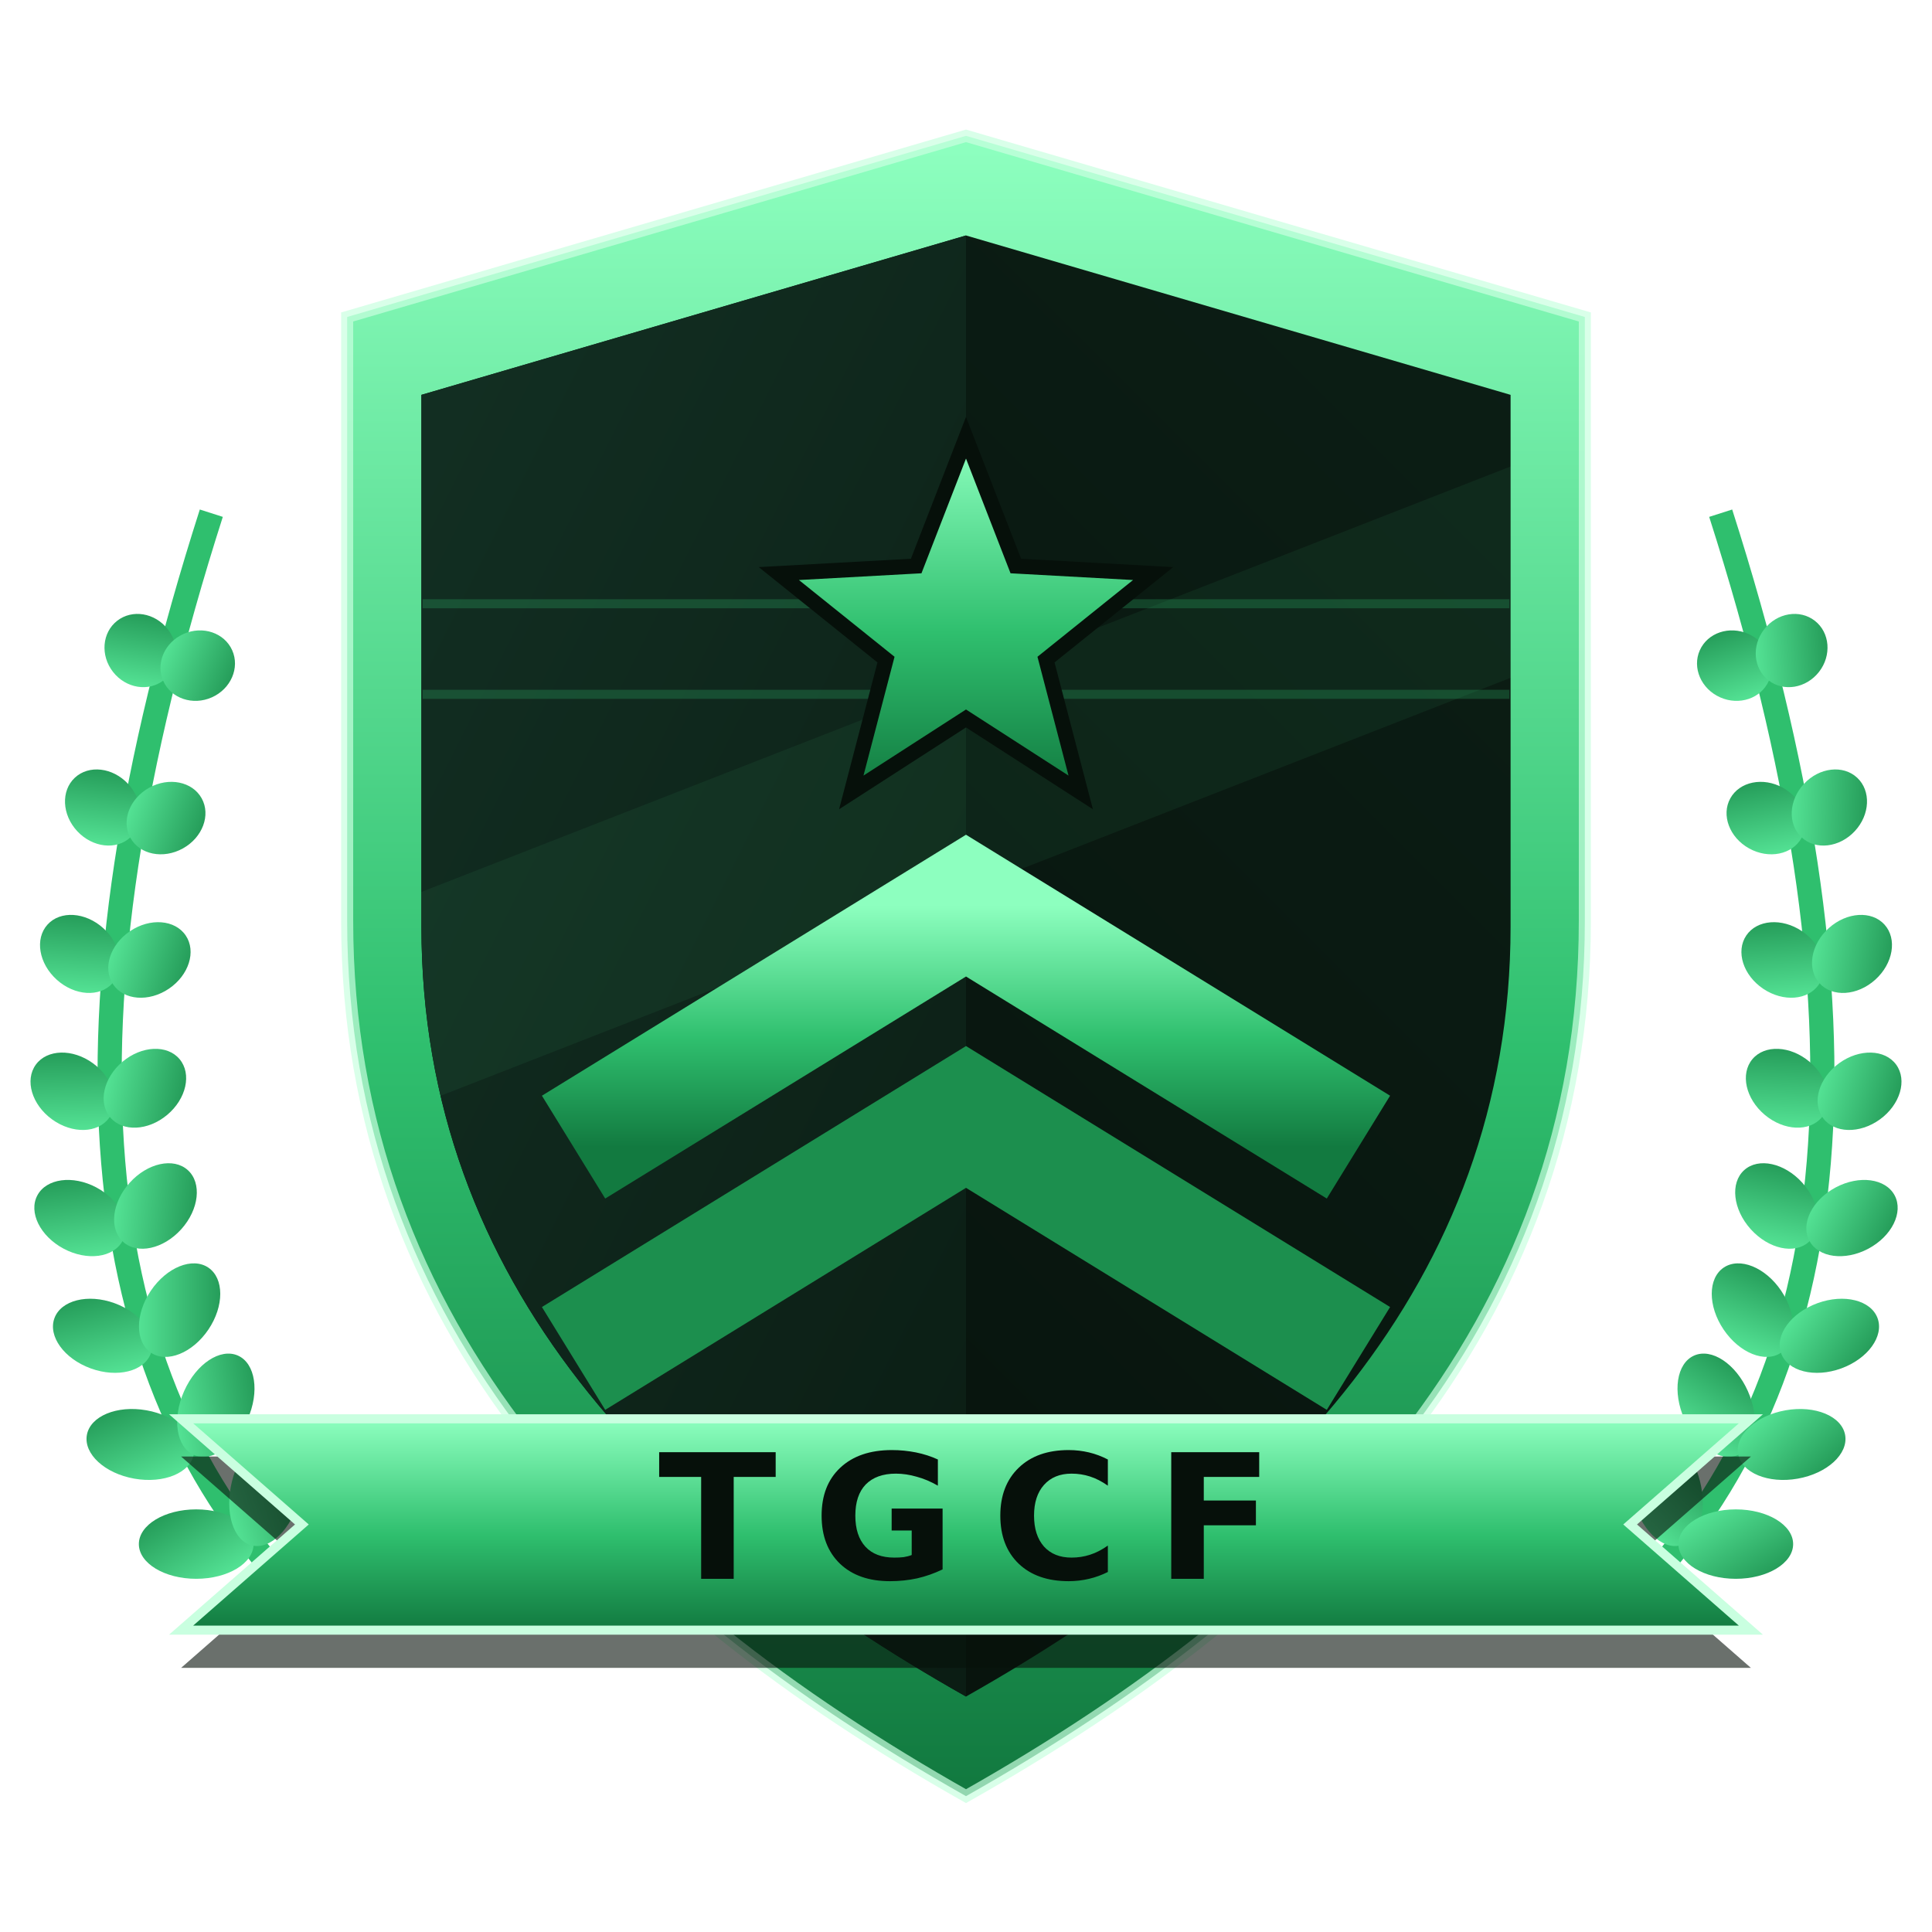
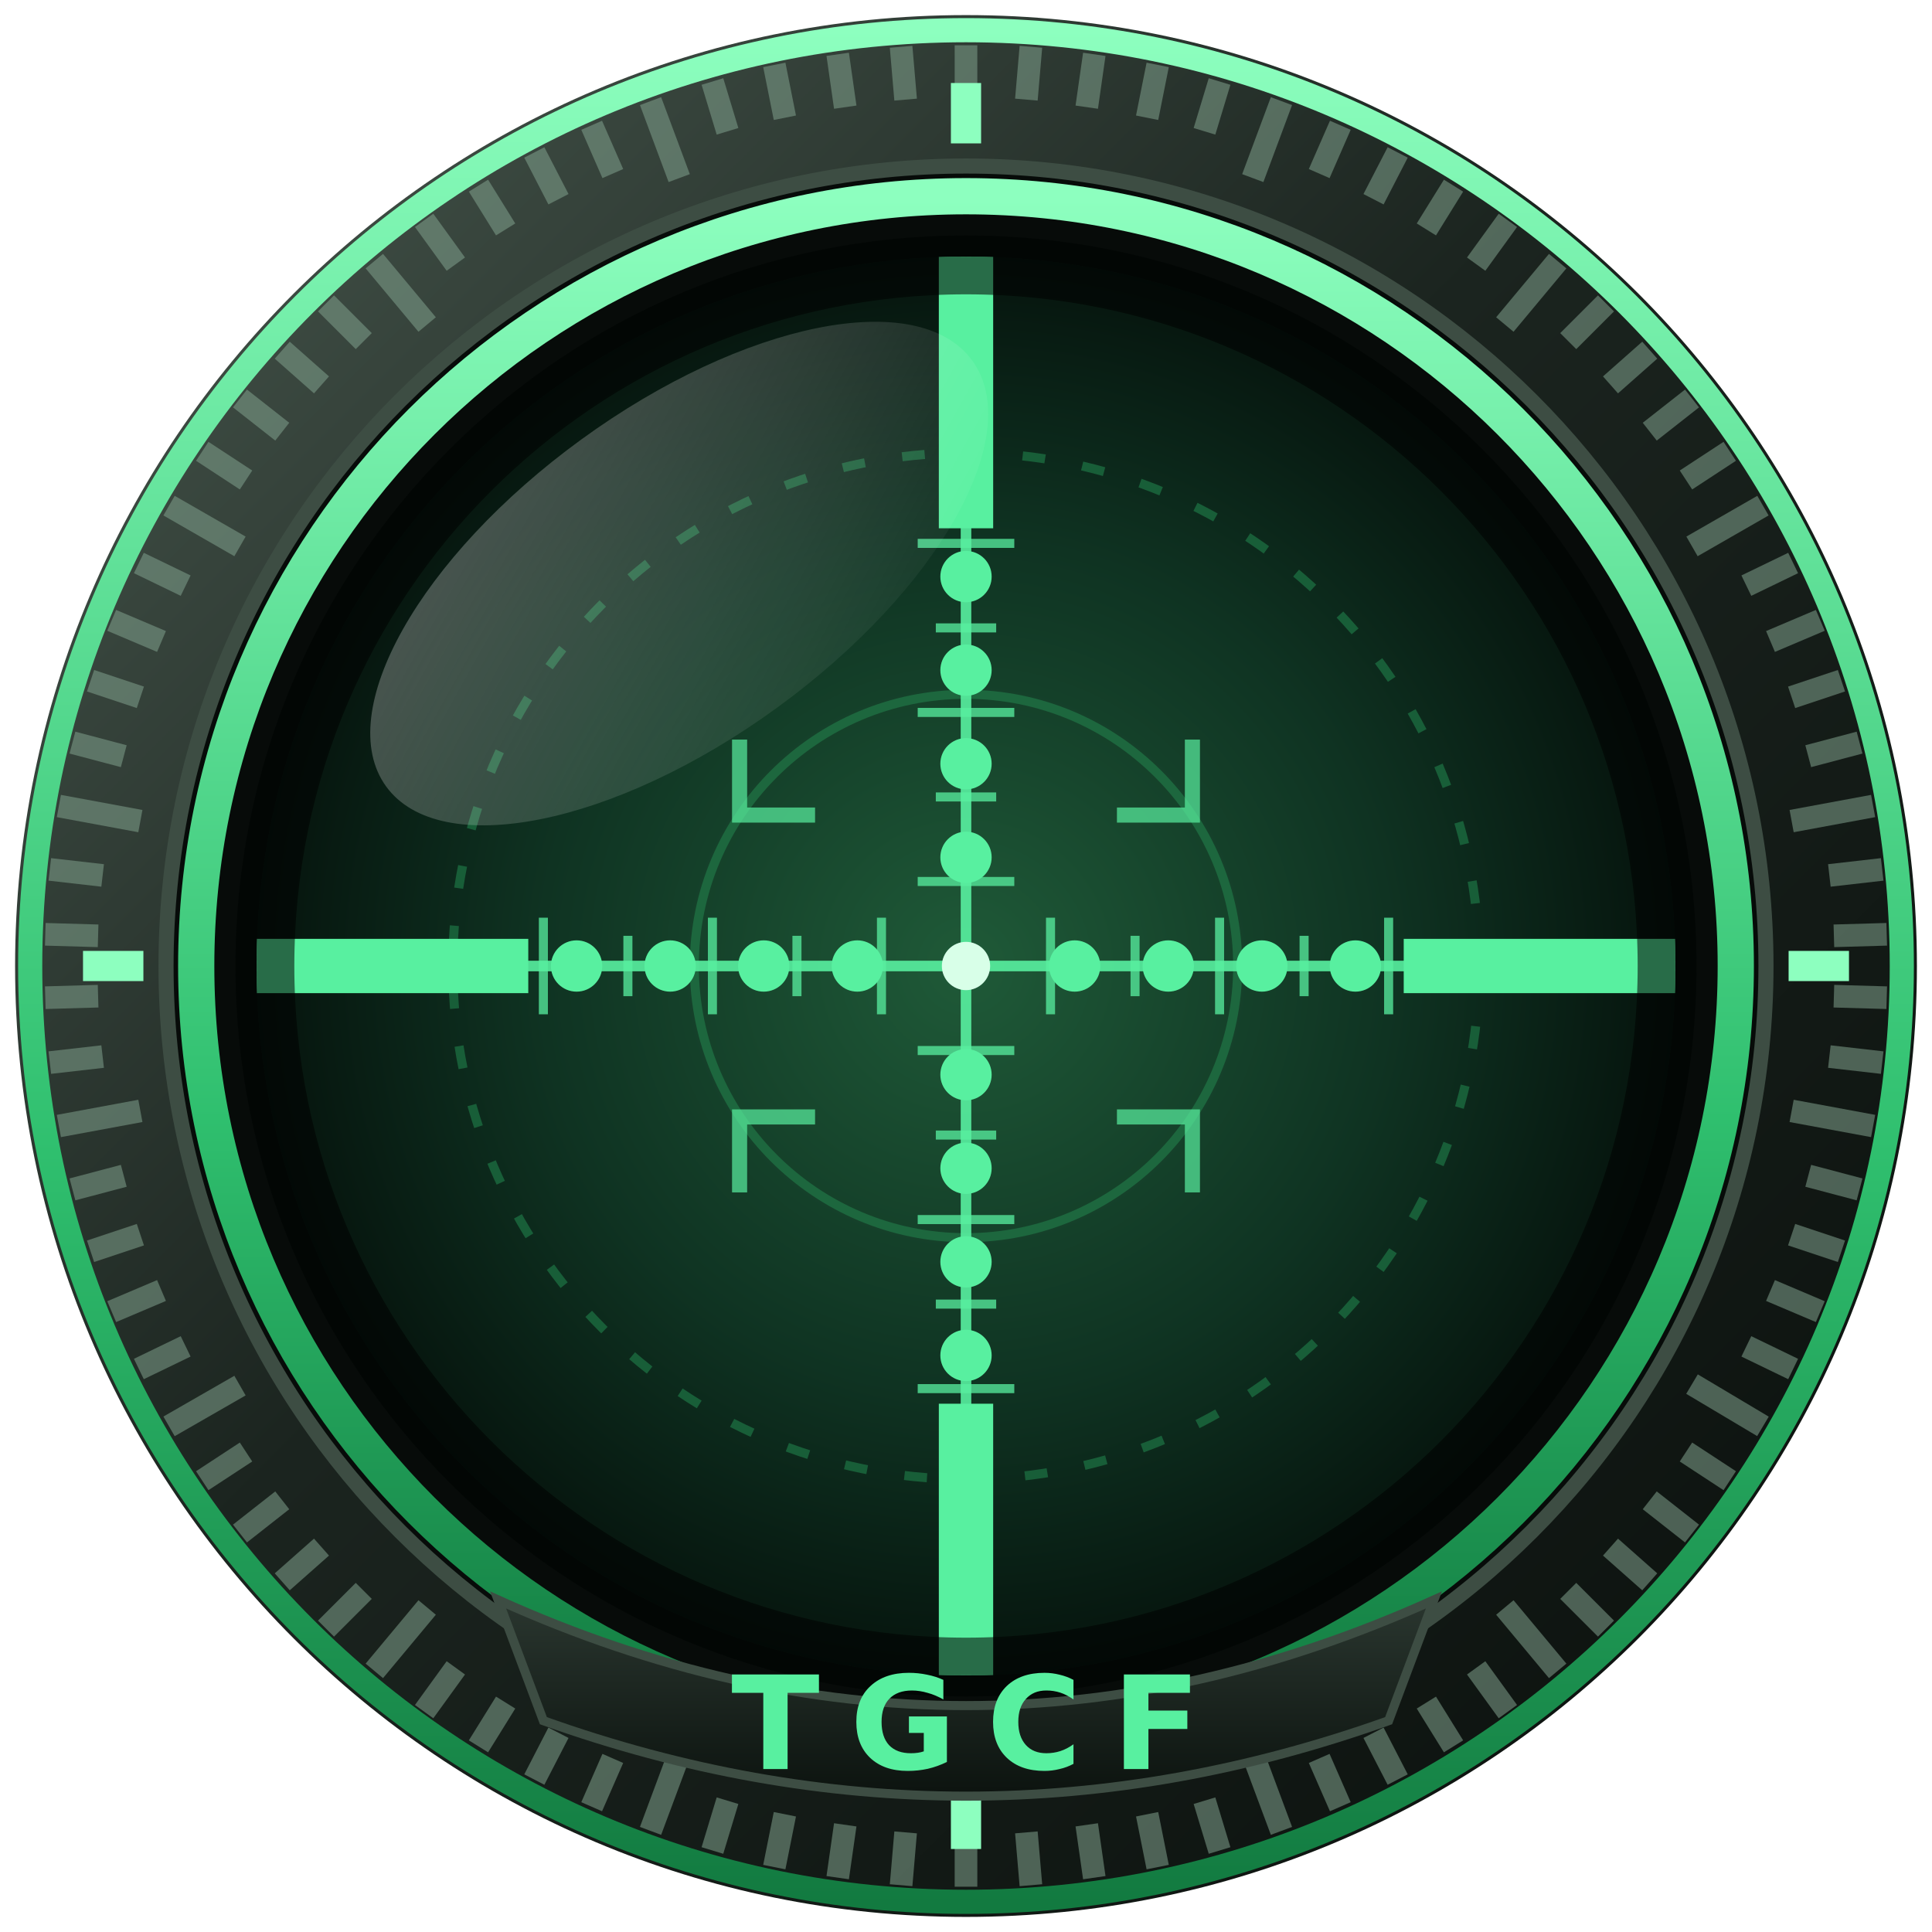
<svg xmlns="http://www.w3.org/2000/svg" viewBox="0 0 128 128">
  <defs>
-     <linearGradient id="g" x1="0" y1="0" x2="0" y2="1">
+     <linearGradient id="gm" x1="0" y1="0" x2="1" y2="1">
+       <stop offset="0" stop-color="#4a5a50" />
+       <stop offset=".45" stop-color="#1b241f" />
+       <stop offset="1" stop-color="#0a0f0c" />
+     </linearGradient>
+     <linearGradient id="gr" x1="0" y1="0" x2="0" y2="1">
      <stop offset="0" stop-color="#8dffbf" />
-       <stop offset=".55" stop-color="#2fbf6e" />
+       <stop offset=".6" stop-color="#2fbf6e" />
      <stop offset="1" stop-color="#127a40" />
    </linearGradient>
-     <linearGradient id="lf" x1="0" y1="0" x2="1" y2="1">
-       <stop offset="0" stop-color="#5df0a0" />
-       <stop offset="1" stop-color="#1c8f4e" />
+     <radialGradient id="lens" cx=".5" cy=".5" r=".55">
+       <stop offset="0" stop-color="#1f5a38" />
+       <stop offset=".55" stop-color="#0f3322" />
+       <stop offset=".9" stop-color="#06150e" />
+       <stop offset="1" stop-color="#020805" />
+     </radialGradient>
+     <linearGradient id="sh" x1="0" y1="0" x2="1" y2="1">
+       <stop offset="0" stop-color="#fff" stop-opacity=".30" />
+       <stop offset="1" stop-color="#fff" stop-opacity="0" />
    </linearGradient>
-     <linearGradient id="f1" x1="0" y1="0" x2="1" y2="1">
-       <stop offset="0" stop-color="#16382a" />
-       <stop offset="1" stop-color="#0a1b12" />
+     <linearGradient id="pl" x1="0" y1="0" x2="0" y2="1">
+       <stop offset="0" stop-color="#2a362f" />
+       <stop offset="1" stop-color="#0c130f" />
    </linearGradient>
-     <linearGradient id="f2" x1="1" y1="0" x2="0" y2="1">
-       <stop offset="0" stop-color="#0d2218" />
-       <stop offset="1" stop-color="#050d08" />
-     </linearGradient>
-     <clipPath id="cp">
-       <path d="M64 9L105 21V61C105 88 87 106 64 119C41 106 23 88 23 61V21Z" transform="translate(64 64) scale(.88) translate(-64 -64)" />
+     <clipPath id="lc">
+       <circle cx="64" cy="64" r="47" />
    </clipPath>
  </defs>
-   <path d="M20 106Q-2 84 14 34" fill="none" stroke="#2fbf6e" stroke-width="1.6" />
-   <ellipse cx="13.0" cy="102.3" rx="3.8" ry="2.3" transform="rotate(-180 13.0 102.3)" fill="url(#lf)" />
-   <ellipse cx="17.6" cy="98.7" rx="3.8" ry="2.3" transform="rotate(-76 17.6 98.7)" fill="url(#lf)" />
-   <ellipse cx="9.3" cy="95.7" rx="3.6" ry="2.3" transform="rotate(-170 9.3 95.7)" fill="url(#lf)" />
-   <ellipse cx="14.3" cy="93.1" rx="3.6" ry="2.3" transform="rotate(-66 14.3 93.1)" fill="url(#lf)" />
-   <ellipse cx="6.8" cy="88.5" rx="3.4" ry="2.3" transform="rotate(-160 6.8 88.5)" fill="url(#lf)" />
-   <ellipse cx="11.9" cy="86.8" rx="3.4" ry="2.3" transform="rotate(-56 11.9 86.8)" fill="url(#lf)" />
-   <ellipse cx="5.3" cy="80.7" rx="3.2" ry="2.3" transform="rotate(-152 5.3 80.7)" fill="url(#lf)" />
-   <ellipse cx="10.3" cy="79.9" rx="3.2" ry="2.3" transform="rotate(-48 10.3 79.9)" fill="url(#lf)" />
-   <ellipse cx="4.8" cy="72.3" rx="3.0" ry="2.3" transform="rotate(-144 4.8 72.3)" fill="url(#lf)" />
-   <ellipse cx="9.6" cy="72.1" rx="3.0" ry="2.3" transform="rotate(-40 9.6 72.1)" fill="url(#lf)" />
-   <ellipse cx="5.3" cy="63.2" rx="2.9" ry="2.3" transform="rotate(-138 5.3 63.2)" fill="url(#lf)" />
-   <ellipse cx="9.9" cy="63.6" rx="2.9" ry="2.3" transform="rotate(-34 9.9 63.6)" fill="url(#lf)" />
-   <ellipse cx="6.8" cy="53.5" rx="2.7" ry="2.3" transform="rotate(-133 6.8 53.5)" fill="url(#lf)" />
-   <ellipse cx="11.0" cy="54.2" rx="2.7" ry="2.3" transform="rotate(-29 11.0 54.2)" fill="url(#lf)" />
-   <ellipse cx="9.3" cy="43.1" rx="2.5" ry="2.3" transform="rotate(-128 9.3 43.1)" fill="url(#lf)" />
-   <ellipse cx="13.1" cy="44.1" rx="2.5" ry="2.3" transform="rotate(-24 13.1 44.1)" fill="url(#lf)" />
-   <path d="M108 106Q130 84 114 34" fill="none" stroke="#2fbf6e" stroke-width="1.6" />
-   <ellipse cx="110.4" cy="98.7" rx="3.8" ry="2.3" transform="rotate(-104 110.4 98.7)" fill="url(#lf)" />
-   <ellipse cx="115.0" cy="102.3" rx="3.8" ry="2.3" transform="rotate(0 115.0 102.3)" fill="url(#lf)" />
-   <ellipse cx="113.7" cy="93.1" rx="3.6" ry="2.3" transform="rotate(-114 113.7 93.1)" fill="url(#lf)" />
-   <ellipse cx="118.7" cy="95.7" rx="3.6" ry="2.3" transform="rotate(-10 118.7 95.7)" fill="url(#lf)" />
-   <ellipse cx="116.1" cy="86.8" rx="3.4" ry="2.3" transform="rotate(-124 116.1 86.8)" fill="url(#lf)" />
-   <ellipse cx="121.2" cy="88.5" rx="3.4" ry="2.3" transform="rotate(-20 121.2 88.5)" fill="url(#lf)" />
-   <ellipse cx="117.7" cy="79.9" rx="3.2" ry="2.3" transform="rotate(-132 117.7 79.9)" fill="url(#lf)" />
-   <ellipse cx="122.7" cy="80.7" rx="3.2" ry="2.3" transform="rotate(-28 122.7 80.7)" fill="url(#lf)" />
-   <ellipse cx="118.4" cy="72.1" rx="3.0" ry="2.3" transform="rotate(-140 118.4 72.1)" fill="url(#lf)" />
-   <ellipse cx="123.2" cy="72.3" rx="3.0" ry="2.3" transform="rotate(-36 123.2 72.3)" fill="url(#lf)" />
-   <ellipse cx="118.1" cy="63.6" rx="2.9" ry="2.3" transform="rotate(-146 118.1 63.6)" fill="url(#lf)" />
-   <ellipse cx="122.7" cy="63.2" rx="2.9" ry="2.3" transform="rotate(-42 122.7 63.2)" fill="url(#lf)" />
-   <ellipse cx="117.0" cy="54.2" rx="2.7" ry="2.3" transform="rotate(-151 117.0 54.2)" fill="url(#lf)" />
-   <ellipse cx="121.2" cy="53.5" rx="2.7" ry="2.3" transform="rotate(-47 121.2 53.5)" fill="url(#lf)" />
-   <ellipse cx="114.9" cy="44.1" rx="2.5" ry="2.3" transform="rotate(-156 114.9 44.1)" fill="url(#lf)" />
-   <ellipse cx="118.7" cy="43.1" rx="2.5" ry="2.3" transform="rotate(-52 118.7 43.1)" fill="url(#lf)" />
-   <path d="M64 9L105 21V61C105 88 87 106 64 119C41 106 23 88 23 61V21Z" fill="url(#g)" />
-   <path d="M64 9L105 21V61C105 88 87 106 64 119C41 106 23 88 23 61V21Z" fill="none" stroke="#c9ffe0" stroke-width=".8" opacity=".7" />
-   <g clip-path="url(#cp)">
-     <rect width="128" height="128" fill="url(#f2)" />
-     <polygon points="0,0 64,0 64,128 0,128" fill="url(#f1)" />
-     <polygon points="0,70 128,20 128,34 0,84" fill="#4be38c" opacity=".07" />
-     <path d="M28 40H100M28 46H100" stroke="#2fbf6e" stroke-width=".6" opacity=".25" />
+   <circle cx="64" cy="64" r="63" fill="url(#gm)" />
+   <circle cx="64" cy="64" r="62" fill="none" stroke="url(#gr)" stroke-width="1.6" />
+   <path d="M64.0 3.0L64.0 8.5M68.3 3.1L68.0 6.6M72.5 3.6L72.0 7.1M76.7 4.3L76.0 7.8M80.8 5.4L79.8 8.7M84.9 6.7L83.0 11.8M88.8 8.3L87.4 11.5M92.6 10.1L91.0 13.2M96.3 12.3L94.5 15.2M99.9 14.6L97.8 17.5M103.2 17.3L99.7 21.5M106.4 20.1L103.9 22.6M109.3 23.2L106.7 25.5M112.1 26.4L109.3 28.6M114.6 29.9L111.7 31.8M116.8 33.5L112.1 36.2M118.8 37.3L115.7 38.8M120.6 41.1L117.3 42.5M122.0 45.1L118.7 46.2M123.2 49.2L119.8 50.1M124.1 53.4L118.7 54.4M124.7 57.6L121.2 58.0M125.0 61.9L121.5 62.0M125.0 66.1L121.5 66.0M124.7 70.4L121.2 70.0M124.1 74.6L118.7 73.6M123.2 78.8L119.8 77.9M122.0 82.9L118.7 81.8M120.6 86.9L117.3 85.5M118.8 90.7L115.7 89.2M116.8 94.5L112.1 91.7M114.6 98.1L111.7 96.2M112.1 101.6L109.3 99.4M109.3 104.8L106.7 102.5M106.4 107.9L103.9 105.4M103.2 110.7L99.7 106.5M99.9 113.4L97.8 110.5M96.3 115.7L94.5 112.8M92.6 117.9L91.0 114.8M88.8 119.7L87.4 116.5M84.9 121.3L83.0 116.2M80.8 122.6L79.8 119.3M76.7 123.7L76.0 120.2M72.5 124.4L72.0 120.9M68.3 124.9L68.0 121.4M64.0 125.0L64.0 119.5M59.7 124.9L60.0 121.4M55.5 124.4L56.0 120.9M51.3 123.7L52.0 120.2M47.2 122.6L48.2 119.3M43.1 121.3L45.0 116.2M39.2 119.7L40.6 116.5M35.4 117.9L37.0 114.8M31.7 115.7L33.5 112.8M28.1 113.4L30.2 110.5M24.8 110.7L28.3 106.5M21.6 107.9L24.1 105.4M18.7 104.8L21.3 102.5M15.9 101.6L18.7 99.4M13.4 98.1L16.3 96.2M11.2 94.5L15.9 91.8M9.2 90.7L12.3 89.2M7.4 86.9L10.7 85.5M6.0 82.9L9.3 81.8M4.8 78.8L8.2 77.9M3.9 74.6L9.3 73.6M3.3 70.4L6.8 70.0M3.0 66.1L6.5 66.0M3.0 61.9L6.5 62.0M3.3 57.6L6.8 58.0M3.9 53.4L9.3 54.4M4.8 49.2L8.2 50.1M6.0 45.1L9.3 46.2M7.4 41.1L10.7 42.5M9.2 37.3L12.3 38.8M11.2 33.5L15.9 36.2M13.4 29.9L16.3 31.8M15.9 26.4L18.7 28.6M18.7 23.2L21.3 25.5M21.6 20.1L24.1 22.6M24.8 17.3L28.3 21.5M28.1 14.6L30.2 17.5M31.7 12.3L33.5 15.2M35.4 10.1L37.0 13.2M39.2 8.3L40.6 11.5M43.1 6.7L45.0 11.8M47.2 5.4L48.2 8.7M51.3 4.3L52.0 7.8M55.5 3.6L56.0 7.1M59.7 3.1L60.0 6.6" stroke="#7fa08c" stroke-width="1.5" opacity=".55" />
+   <circle cx="64" cy="64" r="53" fill="#070b09" stroke="#3d4d43" stroke-width="1" />
+   <circle cx="64" cy="64" r="51" fill="none" stroke="url(#gr)" stroke-width="2.4" />
+   <circle cx="64" cy="64" r="48.4" fill="#020604" />
+   <circle cx="64" cy="64" r="47" fill="url(#lens)" />
+   <g clip-path="url(#lc)">
+     <circle cx="64" cy="64" r="34" fill="none" stroke="#2fbf6e" stroke-width=".6" opacity=".35" stroke-dasharray="1.5 2.5" />
+     <circle cx="64" cy="64" r="18" fill="none" stroke="#2fbf6e" stroke-width=".6" opacity=".3" />
+     <path d="M64 17V35M64 93V111M17 64H35M93 64H111" stroke="#58f0a0" stroke-width="3.6" stroke-linecap="butt" />
+     <path d="M64 17V111M17 64H111" stroke="#58f0a0" stroke-width=".7" opacity=".9" />
+     <g stroke="#58f0a0" stroke-width=".6" opacity=".75" fill="none">
+       <path d="M58.4 60.8V67.2M69.6 60.8V67.2M60.8 58.4H67.2M60.8 69.6H67.2M52.8 62V66M75.2 62V66M62 52.8H66M62 75.2H66M47.2 60.8V67.2M80.8 60.8V67.2M60.8 47.2H67.2M60.8 80.8H67.2M41.6 62V66M86.4 62V66M62 41.6H66M62 86.4H66M36.0 60.8V67.2M92.0 60.8V67.2M60.8 36.0H67.2M60.8 92.0H67.2" />
+     </g>
+     <g fill="#58f0a0">
+       <ellipse cx="56.8" cy="64.0" rx="1.7" ry="1.7" />
+       <ellipse cx="71.2" cy="64.0" rx="1.7" ry="1.7" />
+       <ellipse cx="64.0" cy="71.2" rx="1.7" ry="1.7" />
+       <ellipse cx="64" cy="56.8" rx="1.7" ry="1.7" />
+       <ellipse cx="50.6" cy="64.0" rx="1.7" ry="1.7" />
+       <ellipse cx="77.4" cy="64.0" rx="1.7" ry="1.7" />
+       <ellipse cx="64.0" cy="77.4" rx="1.7" ry="1.7" />
+       <ellipse cx="64" cy="50.6" rx="1.7" ry="1.7" />
+       <ellipse cx="44.4" cy="64.0" rx="1.7" ry="1.7" />
+       <ellipse cx="83.6" cy="64.0" rx="1.7" ry="1.7" />
+       <ellipse cx="64.0" cy="83.6" rx="1.7" ry="1.7" />
+       <ellipse cx="64" cy="44.4" rx="1.7" ry="1.7" />
+       <ellipse cx="38.2" cy="64.0" rx="1.7" ry="1.7" />
+       <ellipse cx="89.8" cy="64.0" rx="1.7" ry="1.7" />
+       <ellipse cx="64.0" cy="89.8" rx="1.7" ry="1.7" />
+       <ellipse cx="64" cy="38.2" rx="1.7" ry="1.7" />
+     </g>
+     <path d="M54 54H49V49M74 54H79V49M54 74H49V79M74 74H79V79" fill="none" stroke="#58f0a0" stroke-width="1" opacity=".7" />
+     <circle cx="64" cy="64" r="1.6" fill="#d8ffe8" />
+     <ellipse cx="45" cy="38" rx="24" ry="11" transform="rotate(-36 45 38)" fill="url(#sh)" />
+     <circle cx="64" cy="64" r="47" fill="none" stroke="#000" stroke-opacity=".55" stroke-width="5" />
  </g>
-   <g fill="none" stroke-linejoin="miter">
-     <polyline points="38,76 64,60 90,76" stroke="url(#g)" stroke-width="8" />
-     <polyline points="38,90 64,74 90,90" stroke="#1c8f4e" stroke-width="8" />
-   </g>
-   <polygon points="64.0,29.0 67.3,37.5 76.4,38.0 69.3,43.7 71.6,52.5 64.0,47.6 56.4,52.5 58.7,43.7 51.6,38.0 60.7,37.5" fill="url(#g)" stroke="#06100a" stroke-width="1" />
-   <path d="M12 95H116L108 102L116 109H12L20 102Z" fill="#06100a" transform="translate(0 1.5)" opacity=".6" />
-   <path d="M12 94H116L108 101L116 108H12L20 101Z" fill="url(#g)" stroke="#c9ffe0" stroke-width=".6" />
-   <text x="64" y="104.6" text-anchor="middle" font-family="Impact,Haettenschweiler,'Arial Black','DejaVu Sans',sans-serif" font-weight="900" font-size="11.5" letter-spacing="2.4" fill="#06100a">TGCF</text>
+   <path d="M64 5.5V9.5M64 118.5V122.5M5.5 64H9.5M118.5 64H122.5" stroke="#8dffbf" stroke-width="2" />
+   <path d="M33 106Q64 120 95 106L92 114Q64 124 36 114Z" fill="url(#pl)" stroke="#3d4d43" stroke-width=".6" />
+   <text x="64" y="117.2" text-anchor="middle" font-family="Impact,Haettenschweiler,'Arial Black','DejaVu Sans',sans-serif" font-weight="900" font-size="8.6" letter-spacing="2" fill="#58f0a0">TGCF</text>
</svg>
